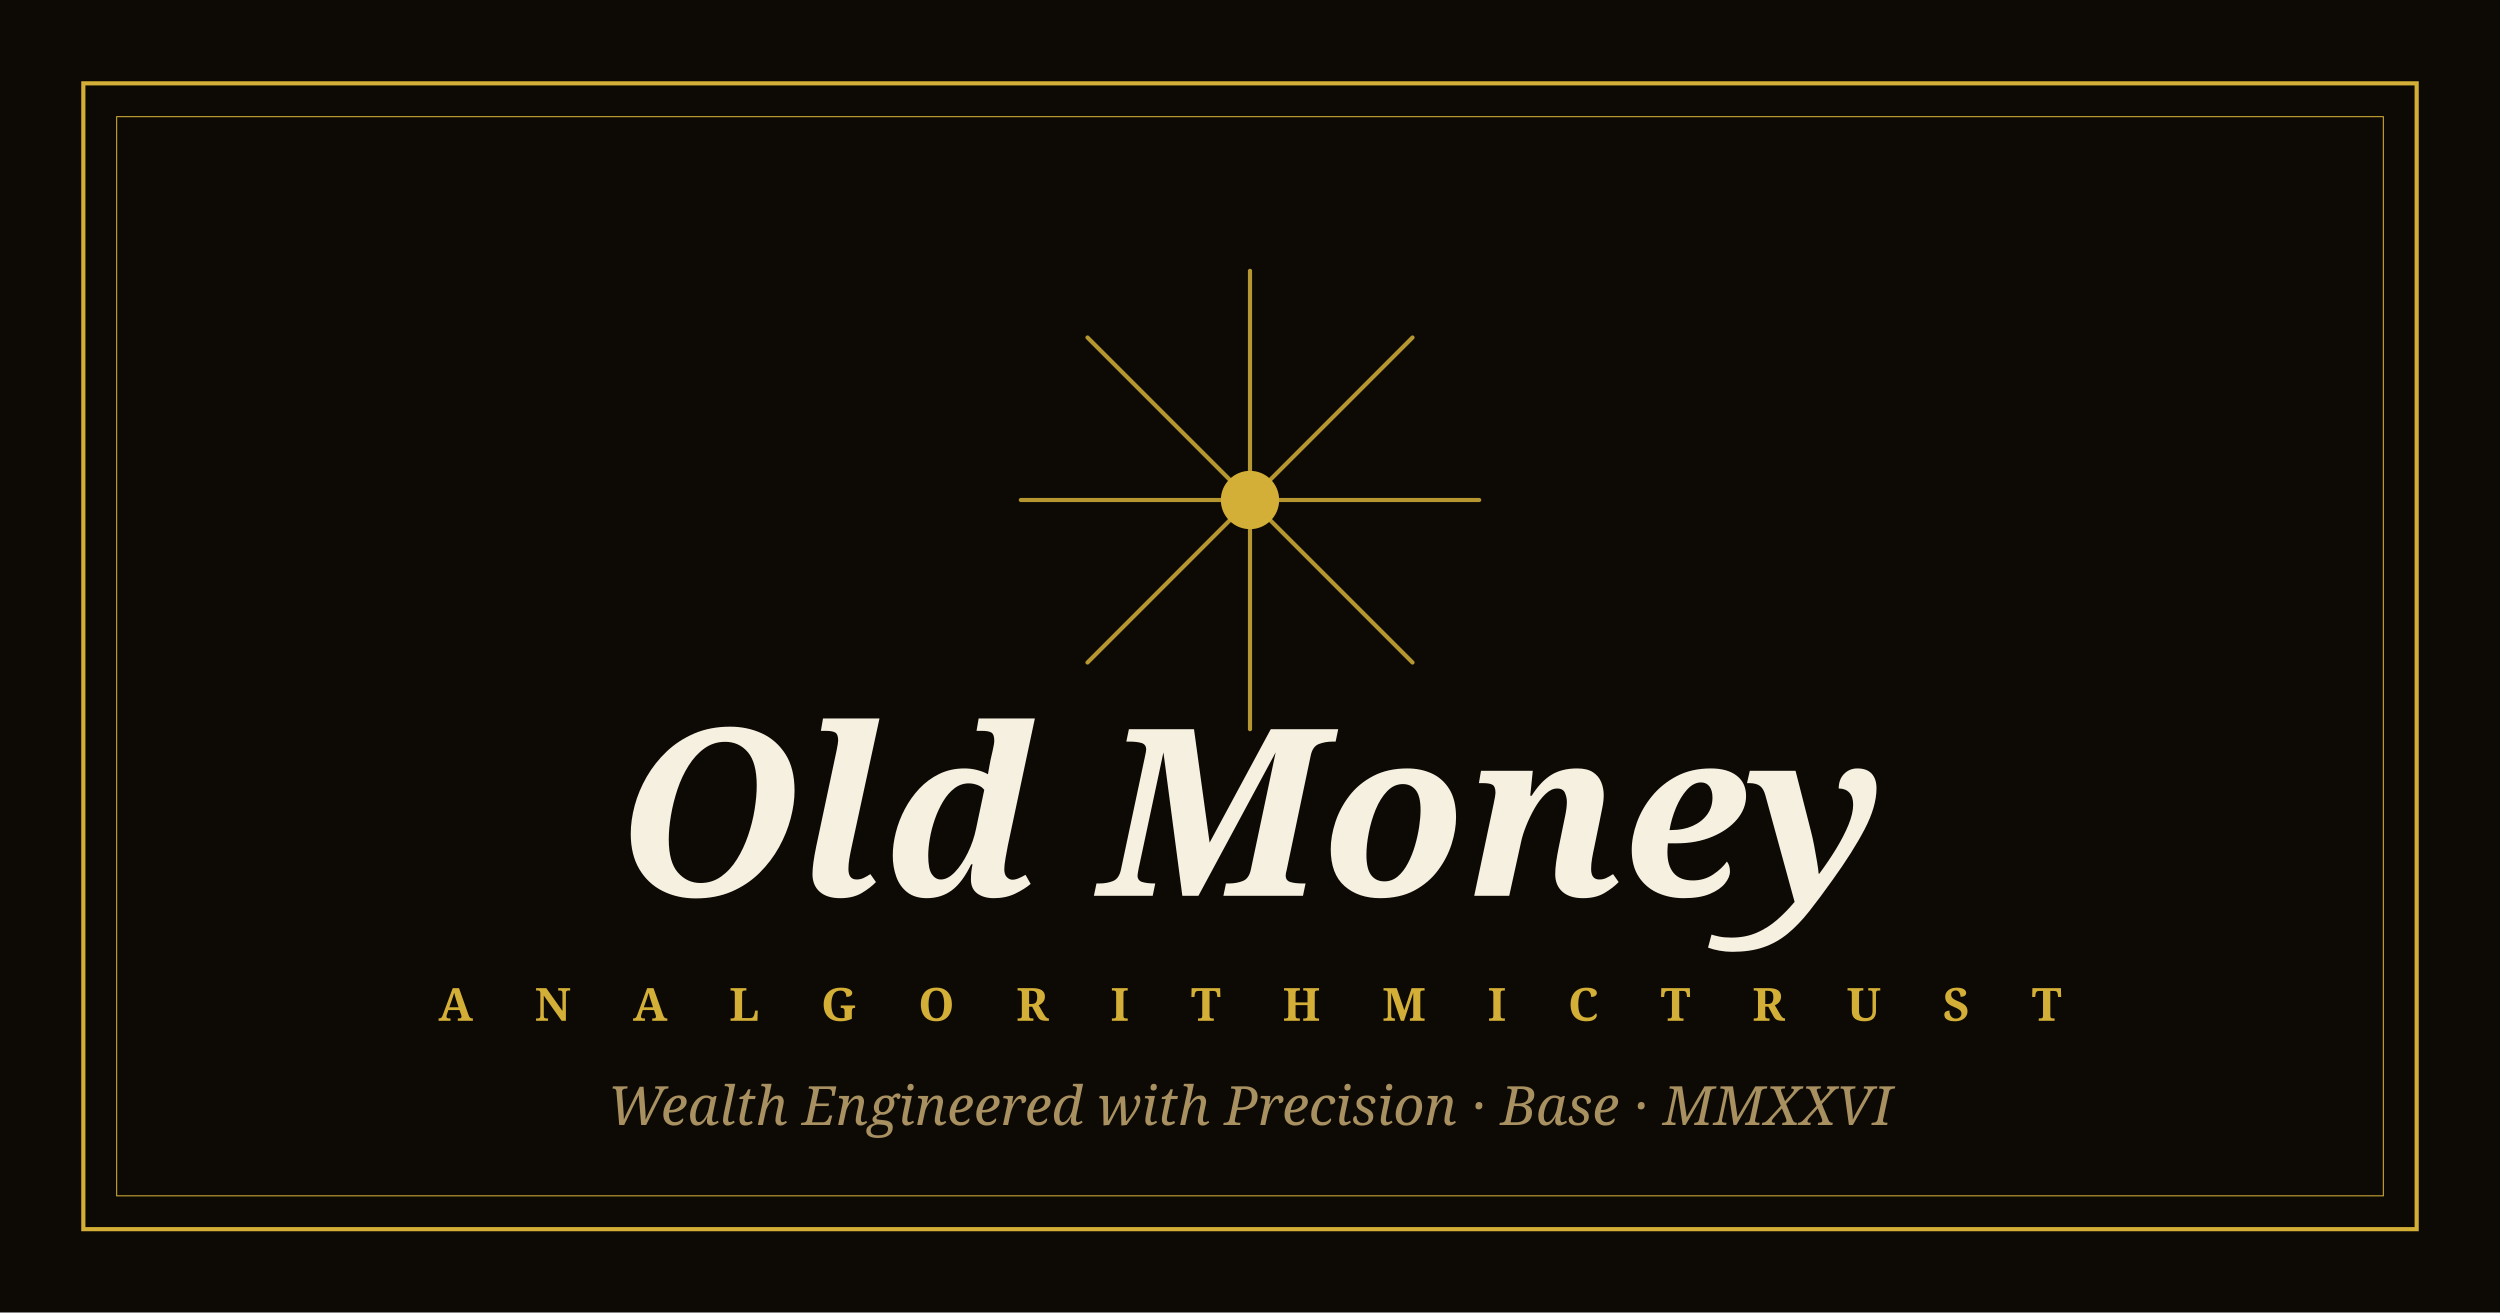
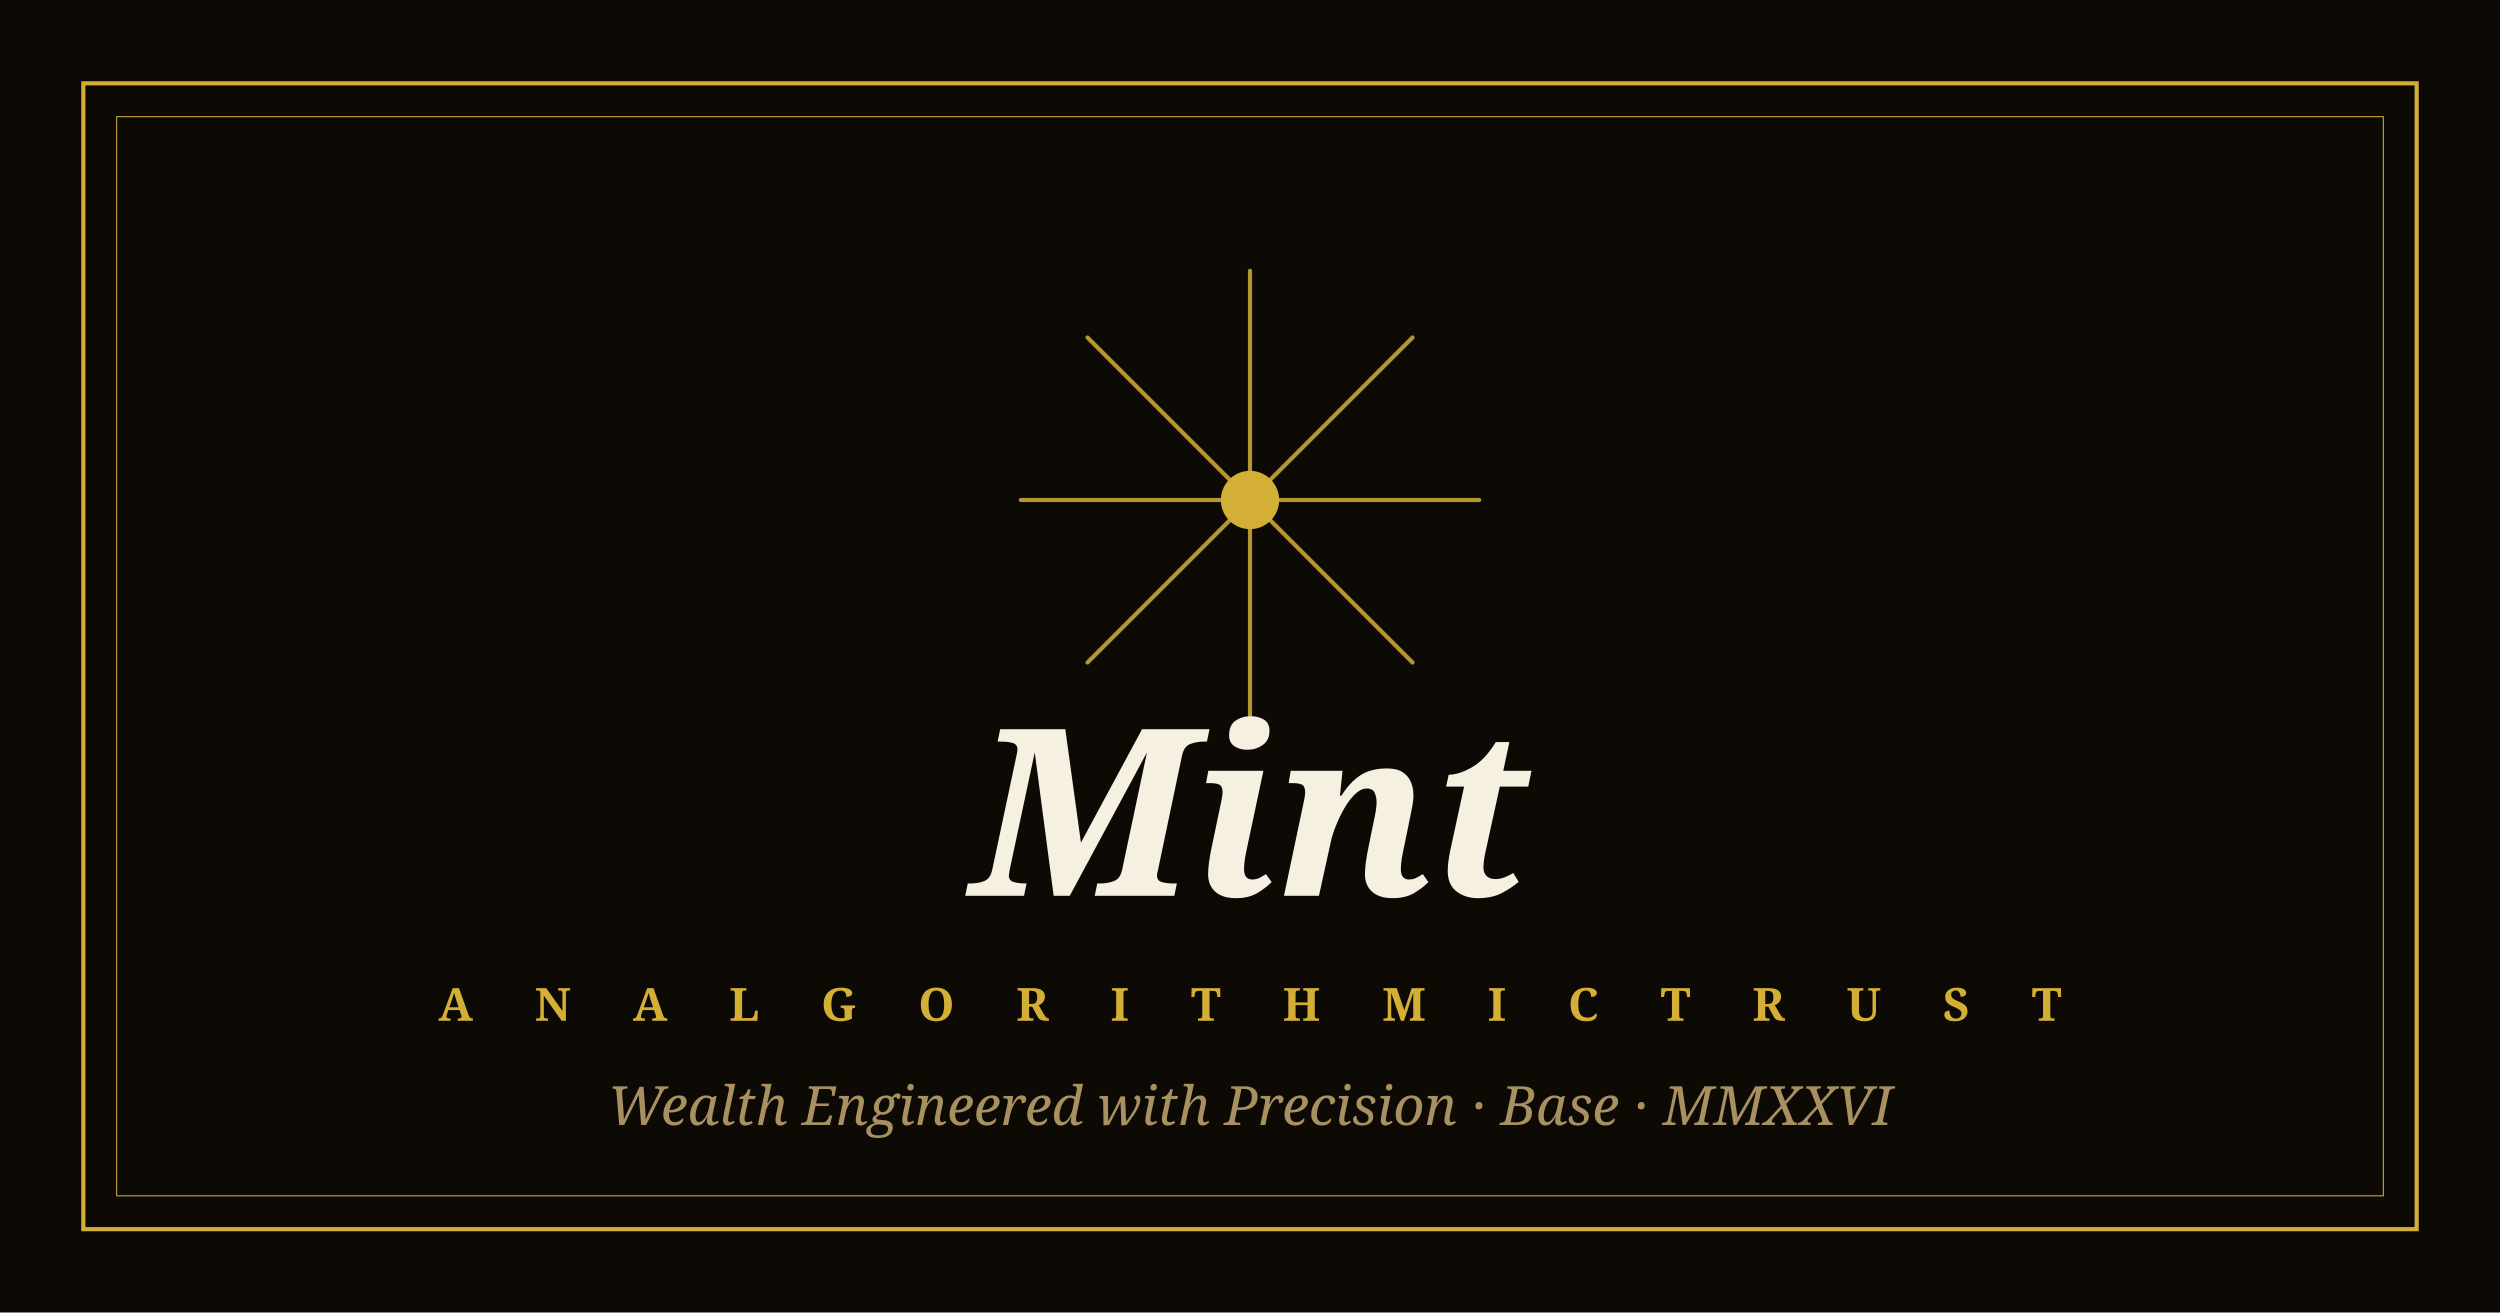
<svg xmlns="http://www.w3.org/2000/svg" viewBox="0 0 1200 630">
  <rect width="1200" height="630" fill="#0d0a05" />
  <rect x="40" y="40" width="1120" height="550" fill="none" stroke="#d4af37" stroke-width="2" />
  <rect x="56" y="56" width="1088" height="518" fill="none" stroke="#d4af37" stroke-width="0.5" />
  <g transform="translate(600 240)" stroke="#d4af37" stroke-width="2" stroke-linecap="round" opacity="0.85">
    <line x1="0" y1="0" x2="0" y2="-110" />
    <line x1="0" y1="0" x2="78" y2="-78" />
    <line x1="0" y1="0" x2="110" y2="0" />
    <line x1="0" y1="0" x2="78" y2="78" />
    <line x1="0" y1="0" x2="0" y2="110" />
    <line x1="0" y1="0" x2="-78" y2="78" />
    <line x1="0" y1="0" x2="-110" y2="0" />
    <line x1="0" y1="0" x2="-78" y2="-78" />
  </g>
  <circle cx="600" cy="240" r="14" fill="#d4af37" />
-   <text x="600" y="430" text-anchor="middle" font-family="'Playfair Display', Georgia, serif" font-style="italic" font-weight="700" font-size="112" fill="#f5f0e0">Old Money</text>
+   <text x="600" y="430" text-anchor="middle" font-family="'Playfair Display', Georgia, serif" font-style="italic" font-weight="700" font-size="112" fill="#f5f0e0">Mint</text>
  <text x="600" y="490" text-anchor="middle" font-family="'Cinzel', serif" font-weight="600" font-size="22" letter-spacing="12" fill="#d4af37">A N   A L G O R I T H M I C   T R U S T</text>
  <text x="600" y="540" text-anchor="middle" font-family="'Cormorant Garamond', Georgia, serif" font-style="italic" font-size="26" fill="#a89060">Wealth Engineered with Precision · Base · MMXXVI</text>
</svg>
